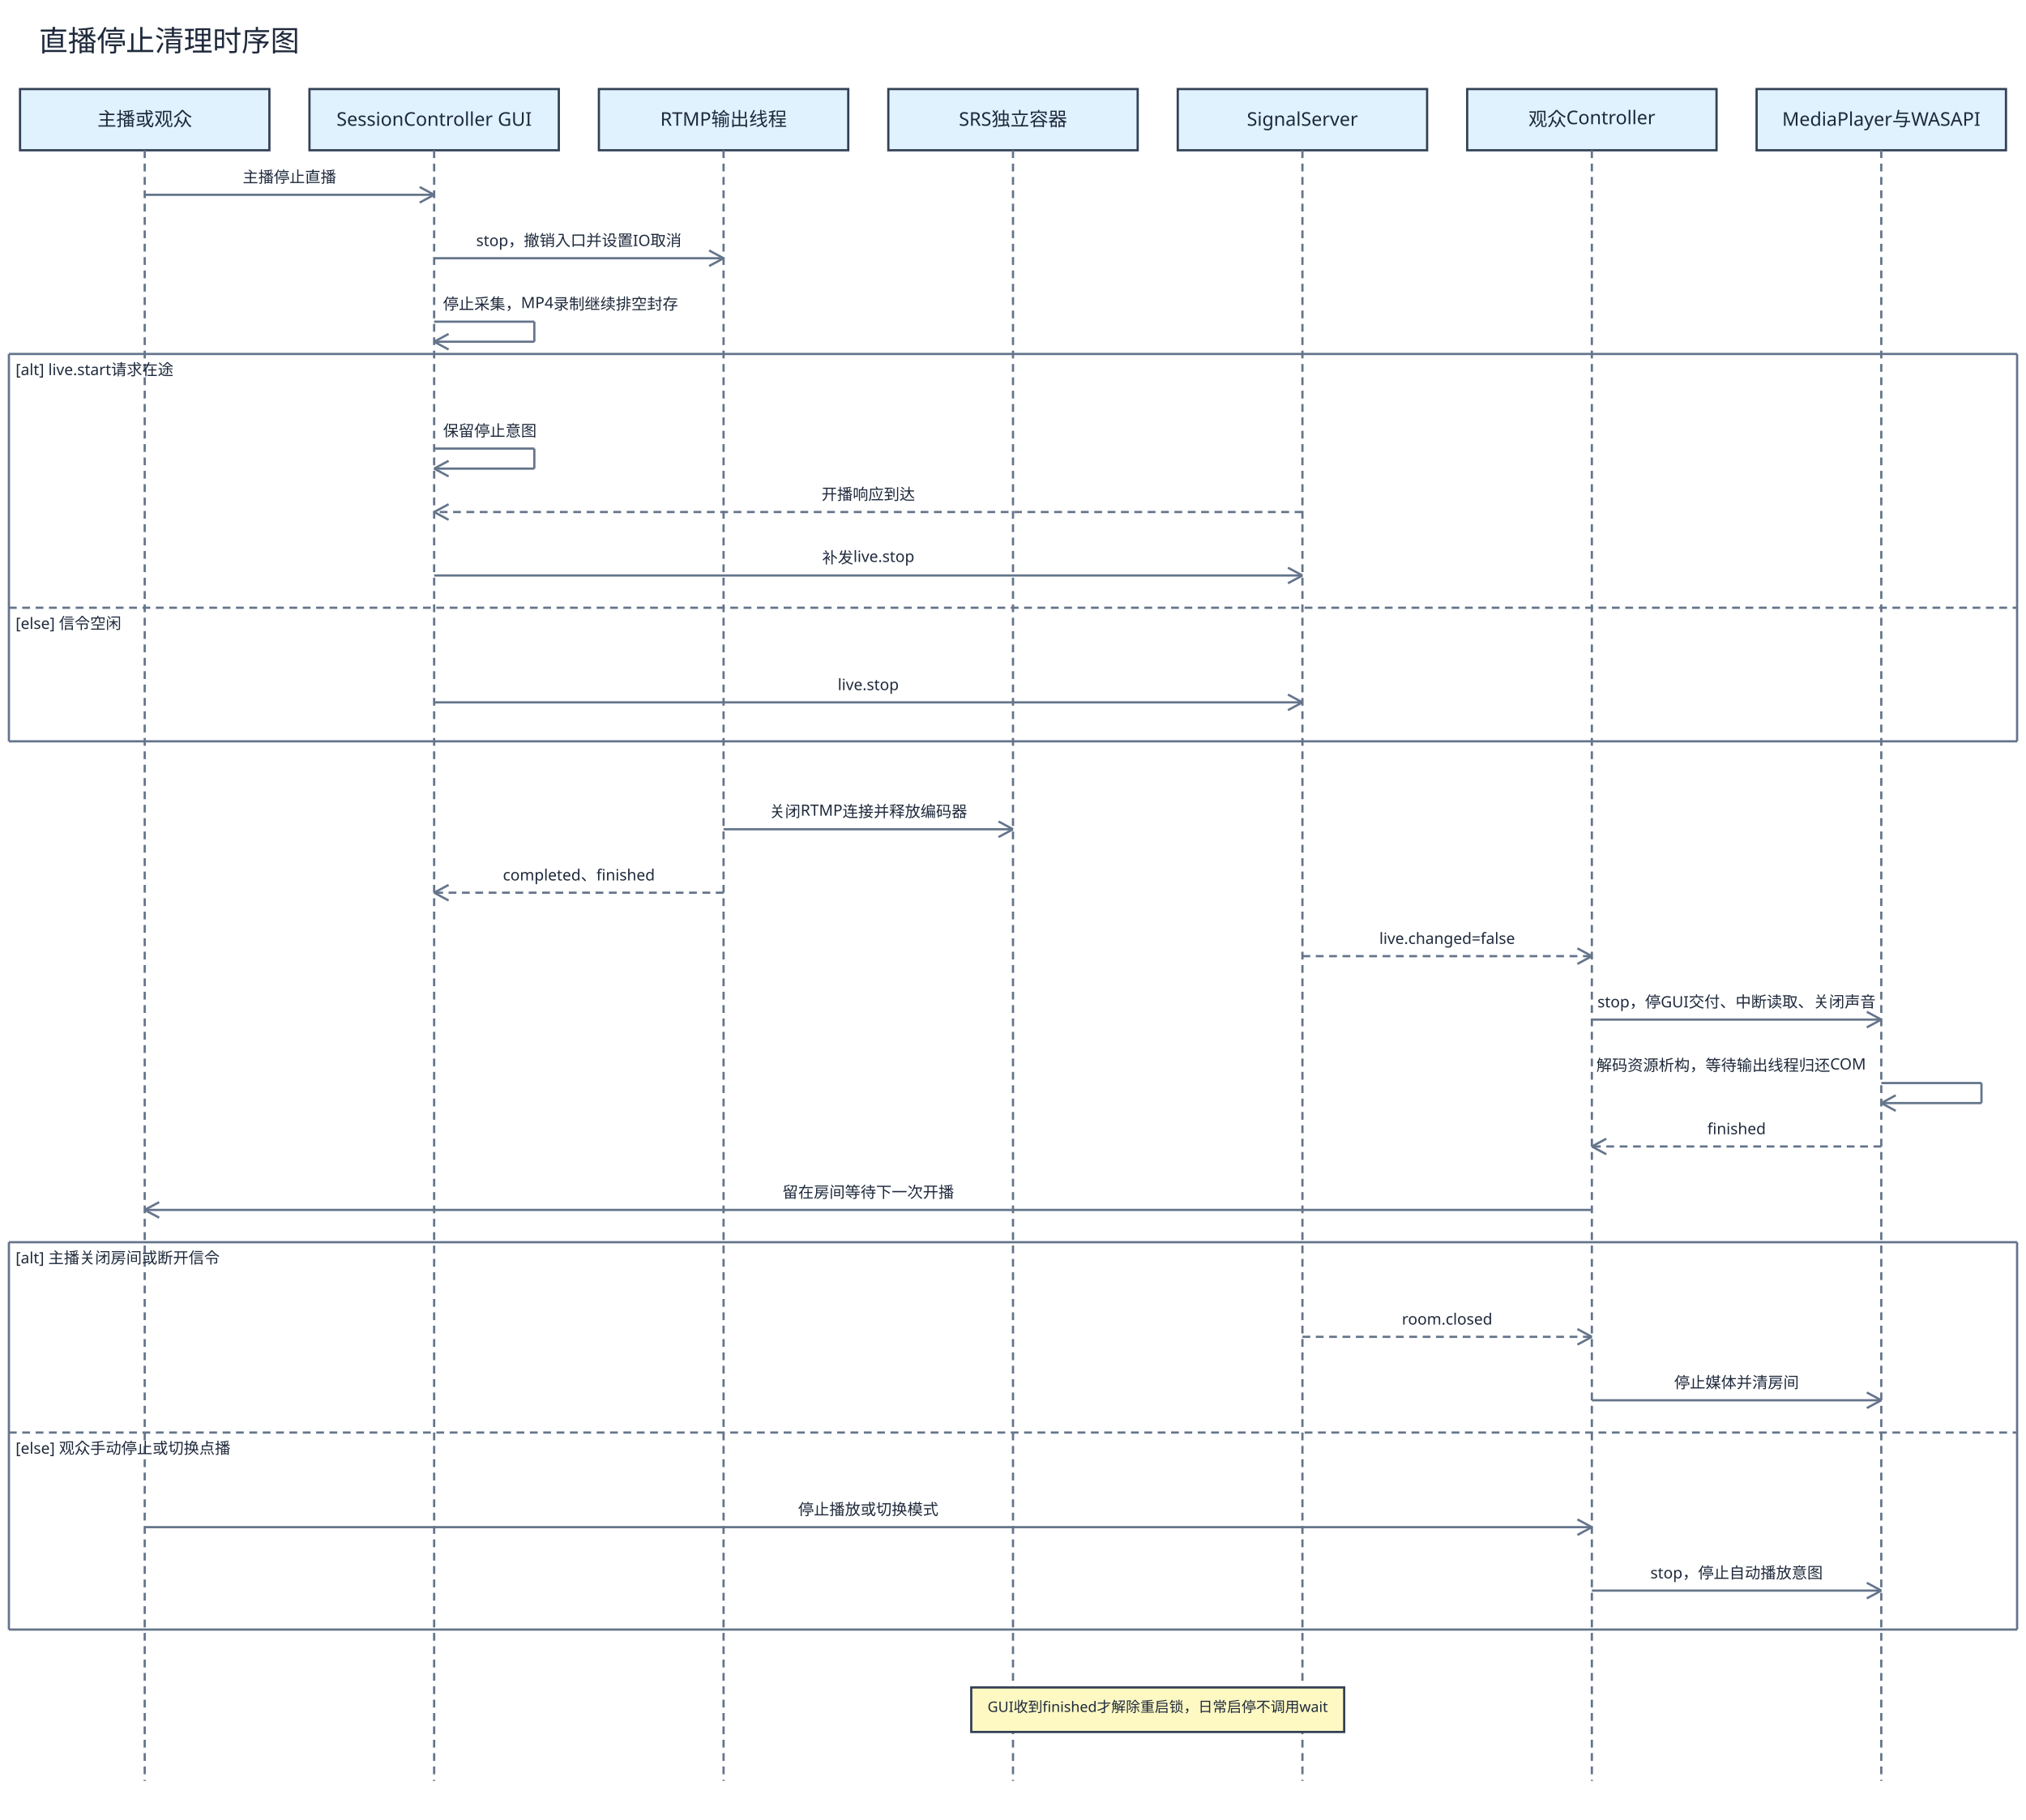
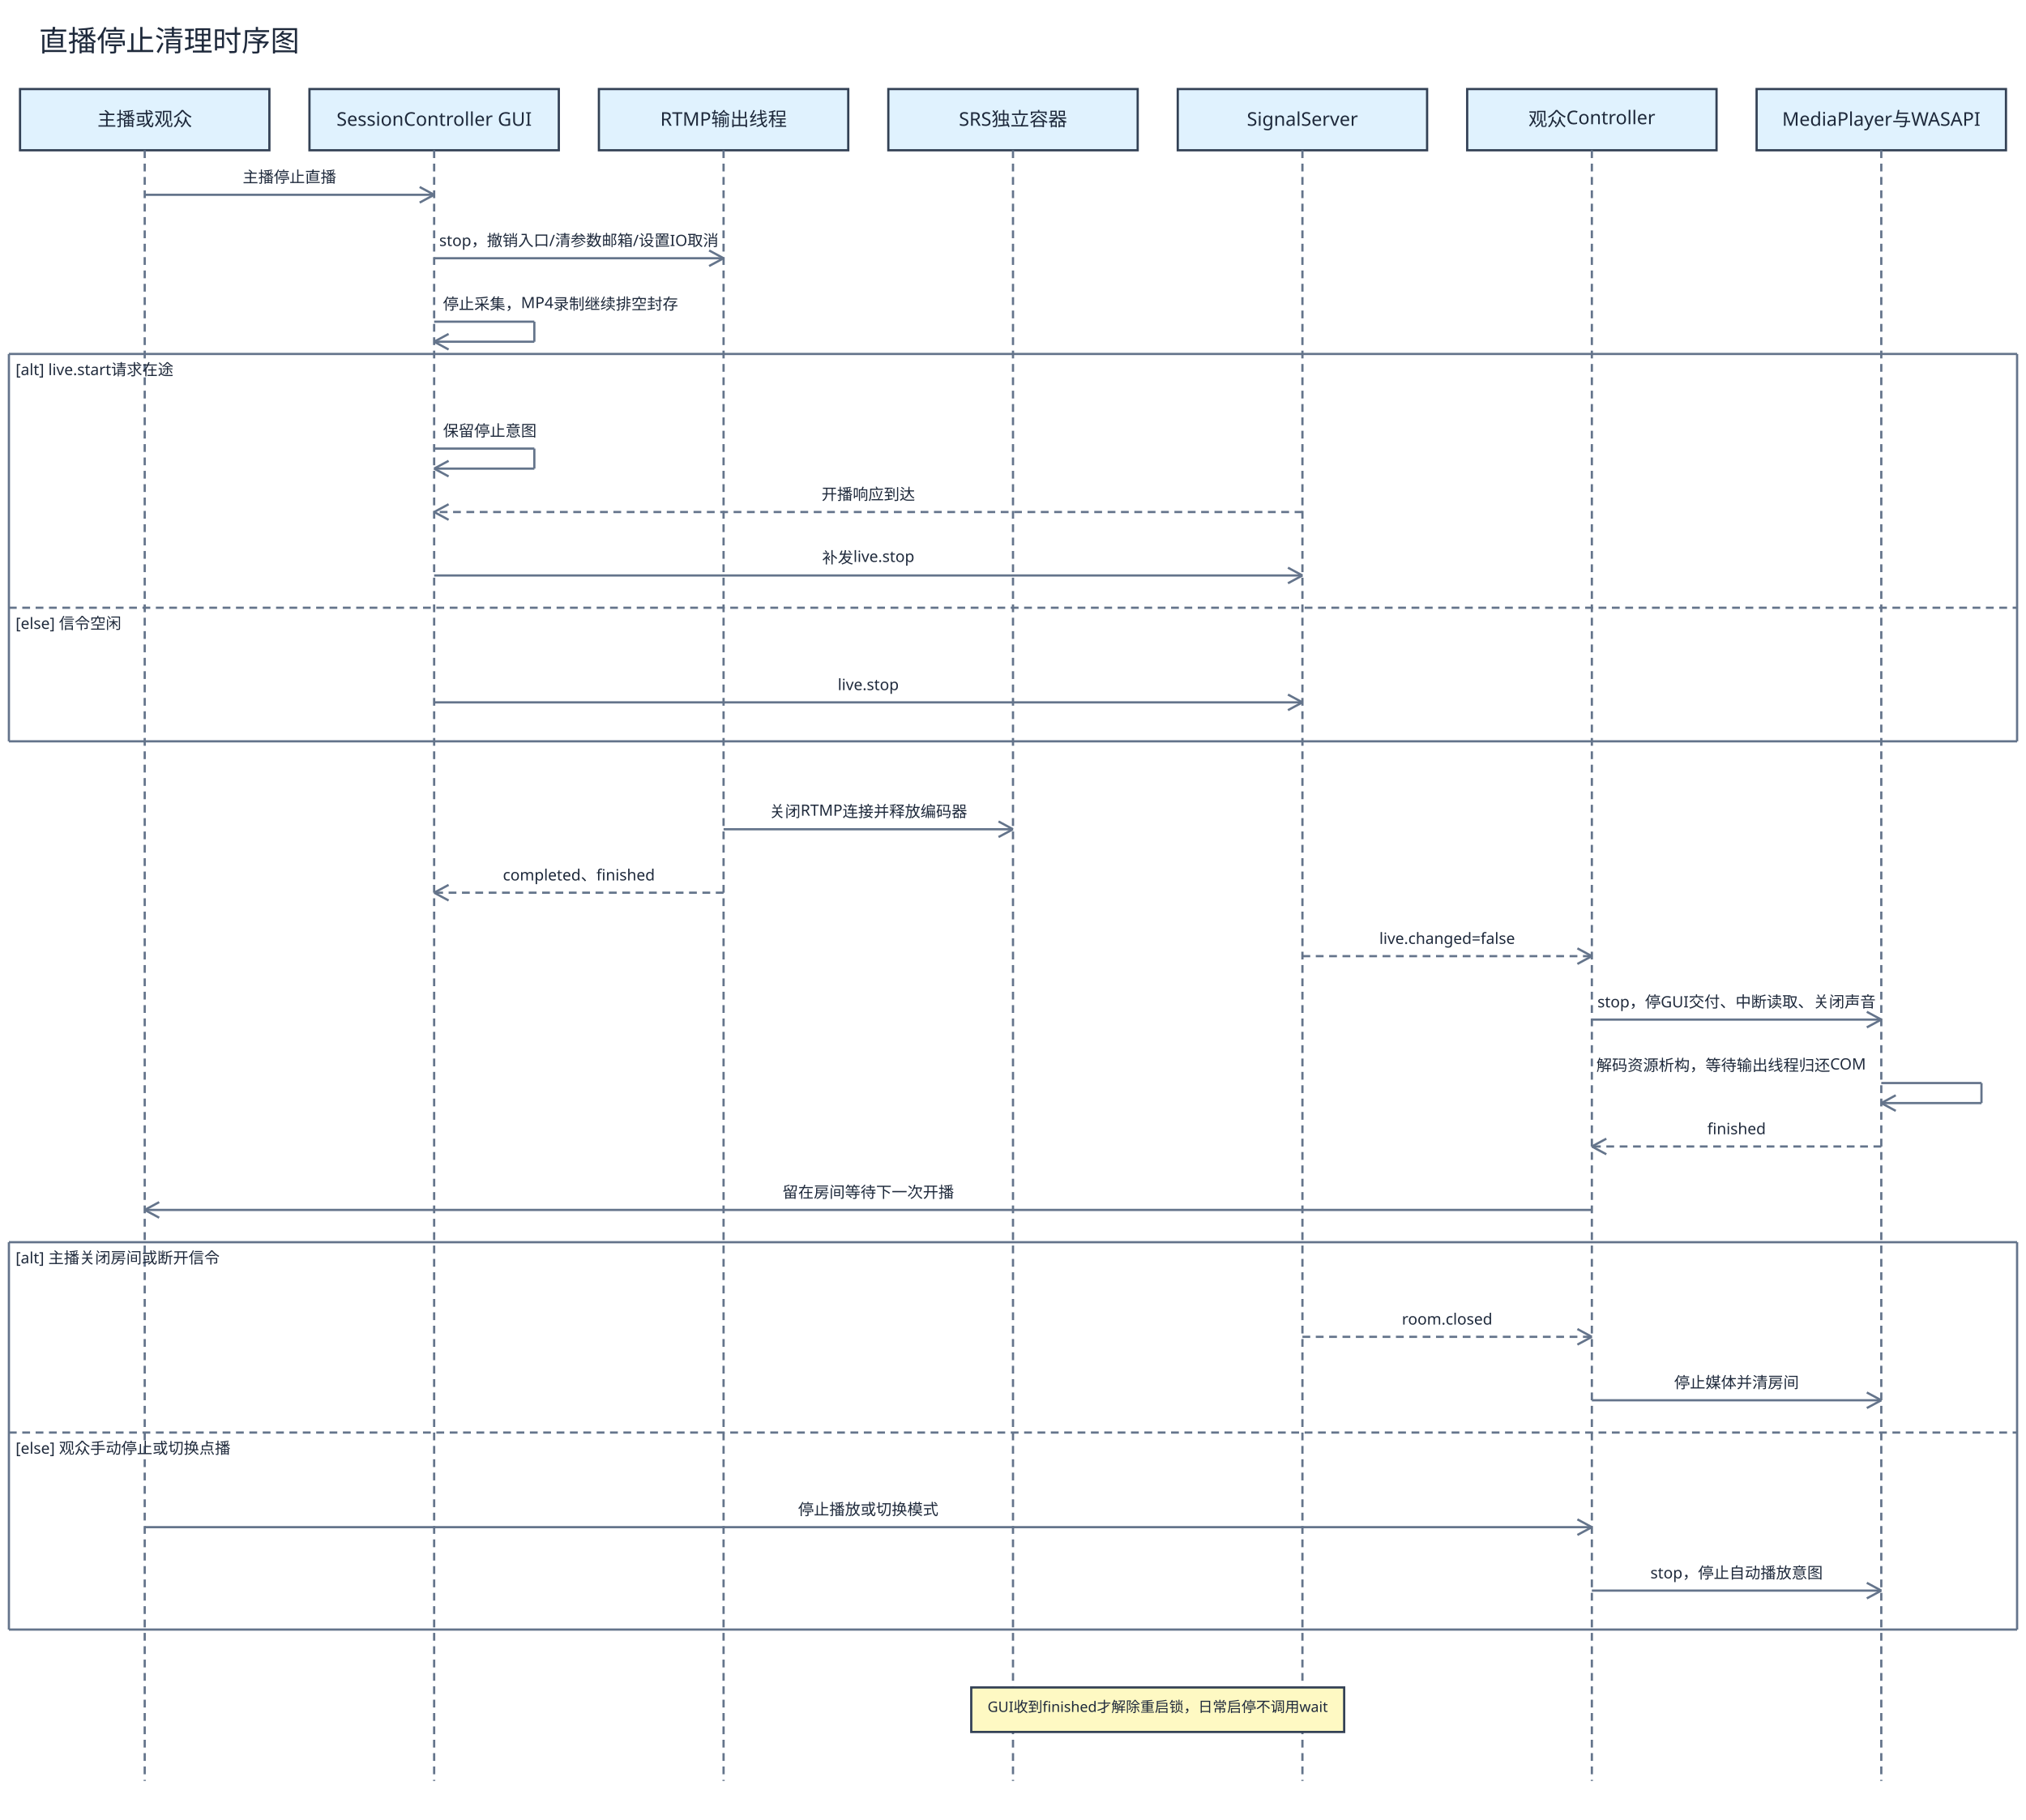
<svg xmlns="http://www.w3.org/2000/svg" width="1820" height="1635" viewBox="0 0 1820 1635">
  <text x="35" y="46" fill="#1e293b" font-family="Microsoft YaHei, sans-serif" font-size="26" text-anchor="start">直播停止清理时序图</text>
  <rect x="18.0" y="80" width="224" height="55" fill="#e0f2fe" stroke="#334155" stroke-width="2" />
  <text x="130.0" y="113" fill="#1e293b" font-family="Microsoft YaHei, sans-serif" font-size="17" text-anchor="middle">主播或观众</text>
  <line x1="130.0" y1="135" x2="130.0" y2="1600" stroke="#64748b" stroke-width="2" stroke-dasharray="7 5" />
  <rect x="278.0" y="80" width="224" height="55" fill="#e0f2fe" stroke="#334155" stroke-width="2" />
  <text x="390.0" y="113" fill="#1e293b" font-family="Microsoft YaHei, sans-serif" font-size="17" text-anchor="middle">SessionController GUI</text>
  <line x1="390.0" y1="135" x2="390.0" y2="1600" stroke="#64748b" stroke-width="2" stroke-dasharray="7 5" />
  <rect x="538.0" y="80" width="224" height="55" fill="#e0f2fe" stroke="#334155" stroke-width="2" />
  <text x="650.0" y="113" fill="#1e293b" font-family="Microsoft YaHei, sans-serif" font-size="17" text-anchor="middle">RTMP输出线程</text>
  <line x1="650.0" y1="135" x2="650.0" y2="1600" stroke="#64748b" stroke-width="2" stroke-dasharray="7 5" />
  <rect x="798.0" y="80" width="224" height="55" fill="#e0f2fe" stroke="#334155" stroke-width="2" />
  <text x="910.0" y="113" fill="#1e293b" font-family="Microsoft YaHei, sans-serif" font-size="17" text-anchor="middle">SRS独立容器</text>
  <line x1="910.0" y1="135" x2="910.0" y2="1600" stroke="#64748b" stroke-width="2" stroke-dasharray="7 5" />
  <rect x="1058.0" y="80" width="224" height="55" fill="#e0f2fe" stroke="#334155" stroke-width="2" />
  <text x="1170.0" y="113" fill="#1e293b" font-family="Microsoft YaHei, sans-serif" font-size="17" text-anchor="middle">SignalServer</text>
  <line x1="1170.0" y1="135" x2="1170.0" y2="1600" stroke="#64748b" stroke-width="2" stroke-dasharray="7 5" />
  <rect x="1318.0" y="80" width="224" height="55" fill="#e0f2fe" stroke="#334155" stroke-width="2" />
  <text x="1430.0" y="113" fill="#1e293b" font-family="Microsoft YaHei, sans-serif" font-size="17" text-anchor="middle">观众Controller</text>
  <line x1="1430.0" y1="135" x2="1430.0" y2="1600" stroke="#64748b" stroke-width="2" stroke-dasharray="7 5" />
  <rect x="1578.0" y="80" width="224" height="55" fill="#e0f2fe" stroke="#334155" stroke-width="2" />
  <text x="1690.0" y="113" fill="#1e293b" font-family="Microsoft YaHei, sans-serif" font-size="17" text-anchor="middle">MediaPlayer与WASAPI</text>
  <line x1="1690.0" y1="135" x2="1690.0" y2="1600" stroke="#64748b" stroke-width="2" stroke-dasharray="7 5" />
  <line x1="130.0" y1="175" x2="390.0" y2="175" stroke="#64748b" stroke-width="2" />
  <line x1="390.0" y1="175" x2="377.0" y2="182.0" stroke="#64748b" stroke-width="2" />
  <line x1="390.0" y1="175" x2="377.0" y2="168.0" stroke="#64748b" stroke-width="2" />
  <text x="260.0" y="164" fill="#1e293b" font-family="Microsoft YaHei, sans-serif" font-size="14" text-anchor="middle">主播停止直播</text>
  <line x1="390.0" y1="232" x2="650.0" y2="232" stroke="#64748b" stroke-width="2" />
  <line x1="650.0" y1="232" x2="637.0" y2="239.0" stroke="#64748b" stroke-width="2" />
  <line x1="650.0" y1="232" x2="637.0" y2="225.0" stroke="#64748b" stroke-width="2" />
-   <text x="520.0" y="221" fill="#1e293b" font-family="Microsoft YaHei, sans-serif" font-size="14" text-anchor="middle">stop，撤销入口并设置IO取消</text>
+   <text x="520.0" y="221" fill="#1e293b" font-family="Microsoft YaHei, sans-serif" font-size="14" text-anchor="middle">stop，撤销入口/清参数邮箱/设置IO取消</text>
  <line x1="390.0" y1="289" x2="480.0" y2="289" stroke="#64748b" stroke-width="2" />
  <line x1="480.0" y1="289" x2="480.0" y2="307" stroke="#64748b" stroke-width="2" />
  <line x1="480.0" y1="307" x2="390.0" y2="307" stroke="#64748b" stroke-width="2" />
  <line x1="390.0" y1="307" x2="403.0" y2="300.0" stroke="#64748b" stroke-width="2" />
  <line x1="390.0" y1="307" x2="403.0" y2="314.0" stroke="#64748b" stroke-width="2" />
  <text x="398.0" y="278" fill="#1e293b" font-family="Microsoft YaHei, sans-serif" font-size="14" text-anchor="start">停止采集，MP4录制继续排空封存</text>
  <text x="14" y="337" fill="#1e293b" font-family="Microsoft YaHei, sans-serif" font-size="14" text-anchor="start">[alt] live.start请求在途</text>
  <line x1="8" y1="318" x2="1812" y2="318" stroke="#64748b" stroke-width="2" />
  <line x1="390.0" y1="403" x2="480.0" y2="403" stroke="#64748b" stroke-width="2" />
  <line x1="480.0" y1="403" x2="480.0" y2="421" stroke="#64748b" stroke-width="2" />
  <line x1="480.0" y1="421" x2="390.0" y2="421" stroke="#64748b" stroke-width="2" />
  <line x1="390.0" y1="421" x2="403.0" y2="414.0" stroke="#64748b" stroke-width="2" />
  <line x1="390.0" y1="421" x2="403.0" y2="428.0" stroke="#64748b" stroke-width="2" />
  <text x="398.0" y="392" fill="#1e293b" font-family="Microsoft YaHei, sans-serif" font-size="14" text-anchor="start">保留停止意图</text>
  <line x1="1170.0" y1="460" x2="390.0" y2="460" stroke="#64748b" stroke-width="2" stroke-dasharray="7 5" />
  <line x1="390.0" y1="460" x2="403.0" y2="453.0" stroke="#64748b" stroke-width="2" />
  <line x1="390.0" y1="460" x2="403.0" y2="467.0" stroke="#64748b" stroke-width="2" />
  <text x="780.0" y="449" fill="#1e293b" font-family="Microsoft YaHei, sans-serif" font-size="14" text-anchor="middle">开播响应到达</text>
  <line x1="390.0" y1="517" x2="1170.0" y2="517" stroke="#64748b" stroke-width="2" />
  <line x1="1170.0" y1="517" x2="1157.0" y2="524.0" stroke="#64748b" stroke-width="2" />
  <line x1="1170.0" y1="517" x2="1157.0" y2="510.0" stroke="#64748b" stroke-width="2" />
  <text x="780.0" y="506" fill="#1e293b" font-family="Microsoft YaHei, sans-serif" font-size="14" text-anchor="middle">补发live.stop</text>
  <line x1="8" y1="546" x2="1812" y2="546" stroke="#64748b" stroke-width="2" stroke-dasharray="7 5" />
  <text x="14" y="565" fill="#1e293b" font-family="Microsoft YaHei, sans-serif" font-size="14" text-anchor="start">[else] 信令空闲</text>
  <line x1="390.0" y1="631" x2="1170.0" y2="631" stroke="#64748b" stroke-width="2" />
  <line x1="1170.0" y1="631" x2="1157.0" y2="638.0" stroke="#64748b" stroke-width="2" />
  <line x1="1170.0" y1="631" x2="1157.0" y2="624.0" stroke="#64748b" stroke-width="2" />
  <text x="780.0" y="620" fill="#1e293b" font-family="Microsoft YaHei, sans-serif" font-size="14" text-anchor="middle">live.stop</text>
  <line x1="8" y1="318" x2="8" y2="666" stroke="#64748b" stroke-width="2" />
  <line x1="1812" y1="318" x2="1812" y2="666" stroke="#64748b" stroke-width="2" />
  <line x1="8" y1="666" x2="1812" y2="666" stroke="#64748b" stroke-width="2" />
  <line x1="650.0" y1="745" x2="910.0" y2="745" stroke="#64748b" stroke-width="2" />
  <line x1="910.0" y1="745" x2="897.0" y2="752.0" stroke="#64748b" stroke-width="2" />
  <line x1="910.0" y1="745" x2="897.0" y2="738.0" stroke="#64748b" stroke-width="2" />
  <text x="780.0" y="734" fill="#1e293b" font-family="Microsoft YaHei, sans-serif" font-size="14" text-anchor="middle">关闭RTMP连接并释放编码器</text>
  <line x1="650.0" y1="802" x2="390.0" y2="802" stroke="#64748b" stroke-width="2" stroke-dasharray="7 5" />
  <line x1="390.0" y1="802" x2="403.0" y2="795.0" stroke="#64748b" stroke-width="2" />
  <line x1="390.0" y1="802" x2="403.0" y2="809.0" stroke="#64748b" stroke-width="2" />
  <text x="520.0" y="791" fill="#1e293b" font-family="Microsoft YaHei, sans-serif" font-size="14" text-anchor="middle">completed、finished</text>
  <line x1="1170.0" y1="859" x2="1430.0" y2="859" stroke="#64748b" stroke-width="2" stroke-dasharray="7 5" />
  <line x1="1430.0" y1="859" x2="1417.0" y2="866.0" stroke="#64748b" stroke-width="2" />
  <line x1="1430.0" y1="859" x2="1417.0" y2="852.0" stroke="#64748b" stroke-width="2" />
  <text x="1300.0" y="848" fill="#1e293b" font-family="Microsoft YaHei, sans-serif" font-size="14" text-anchor="middle">live.changed=false</text>
  <line x1="1430.0" y1="916" x2="1690.0" y2="916" stroke="#64748b" stroke-width="2" />
  <line x1="1690.0" y1="916" x2="1677.0" y2="923.0" stroke="#64748b" stroke-width="2" />
  <line x1="1690.0" y1="916" x2="1677.0" y2="909.0" stroke="#64748b" stroke-width="2" />
  <text x="1560.0" y="905" fill="#1e293b" font-family="Microsoft YaHei, sans-serif" font-size="14" text-anchor="middle">stop，停GUI交付、中断读取、关闭声音</text>
  <line x1="1690.0" y1="973" x2="1780.0" y2="973" stroke="#64748b" stroke-width="2" />
  <line x1="1780.0" y1="973" x2="1780.0" y2="991" stroke="#64748b" stroke-width="2" />
  <line x1="1780.0" y1="991" x2="1690.0" y2="991" stroke="#64748b" stroke-width="2" />
  <line x1="1690.0" y1="991" x2="1703.0" y2="984.0" stroke="#64748b" stroke-width="2" />
  <line x1="1690.0" y1="991" x2="1703.0" y2="998.0" stroke="#64748b" stroke-width="2" />
  <text x="1434.0" y="962" fill="#1e293b" font-family="Microsoft YaHei, sans-serif" font-size="14" text-anchor="start">解码资源析构，等待输出线程归还COM</text>
  <line x1="1690.0" y1="1030" x2="1430.0" y2="1030" stroke="#64748b" stroke-width="2" stroke-dasharray="7 5" />
  <line x1="1430.0" y1="1030" x2="1443.0" y2="1023.0" stroke="#64748b" stroke-width="2" />
  <line x1="1430.0" y1="1030" x2="1443.0" y2="1037.0" stroke="#64748b" stroke-width="2" />
  <text x="1560.0" y="1019" fill="#1e293b" font-family="Microsoft YaHei, sans-serif" font-size="14" text-anchor="middle">finished</text>
  <line x1="1430.0" y1="1087" x2="130.0" y2="1087" stroke="#64748b" stroke-width="2" />
  <line x1="130.0" y1="1087" x2="143.0" y2="1080.0" stroke="#64748b" stroke-width="2" />
  <line x1="130.0" y1="1087" x2="143.0" y2="1094.0" stroke="#64748b" stroke-width="2" />
  <text x="780.0" y="1076" fill="#1e293b" font-family="Microsoft YaHei, sans-serif" font-size="14" text-anchor="middle">留在房间等待下一次开播</text>
  <text x="14" y="1135" fill="#1e293b" font-family="Microsoft YaHei, sans-serif" font-size="14" text-anchor="start">[alt] 主播关闭房间或断开信令</text>
  <line x1="8" y1="1116" x2="1812" y2="1116" stroke="#64748b" stroke-width="2" />
  <line x1="1170.0" y1="1201" x2="1430.0" y2="1201" stroke="#64748b" stroke-width="2" stroke-dasharray="7 5" />
  <line x1="1430.0" y1="1201" x2="1417.0" y2="1208.0" stroke="#64748b" stroke-width="2" />
  <line x1="1430.0" y1="1201" x2="1417.0" y2="1194.0" stroke="#64748b" stroke-width="2" />
  <text x="1300.0" y="1190" fill="#1e293b" font-family="Microsoft YaHei, sans-serif" font-size="14" text-anchor="middle">room.closed</text>
  <line x1="1430.0" y1="1258" x2="1690.0" y2="1258" stroke="#64748b" stroke-width="2" />
  <line x1="1690.0" y1="1258" x2="1677.0" y2="1265.0" stroke="#64748b" stroke-width="2" />
  <line x1="1690.0" y1="1258" x2="1677.0" y2="1251.0" stroke="#64748b" stroke-width="2" />
  <text x="1560.0" y="1247" fill="#1e293b" font-family="Microsoft YaHei, sans-serif" font-size="14" text-anchor="middle">停止媒体并清房间</text>
  <line x1="8" y1="1287" x2="1812" y2="1287" stroke="#64748b" stroke-width="2" stroke-dasharray="7 5" />
  <text x="14" y="1306" fill="#1e293b" font-family="Microsoft YaHei, sans-serif" font-size="14" text-anchor="start">[else] 观众手动停止或切换点播</text>
  <line x1="130.0" y1="1372" x2="1430.0" y2="1372" stroke="#64748b" stroke-width="2" />
  <line x1="1430.0" y1="1372" x2="1417.0" y2="1379.0" stroke="#64748b" stroke-width="2" />
  <line x1="1430.0" y1="1372" x2="1417.0" y2="1365.0" stroke="#64748b" stroke-width="2" />
  <text x="780.0" y="1361" fill="#1e293b" font-family="Microsoft YaHei, sans-serif" font-size="14" text-anchor="middle">停止播放或切换模式</text>
  <line x1="1430.0" y1="1429" x2="1690.0" y2="1429" stroke="#64748b" stroke-width="2" />
  <line x1="1690.0" y1="1429" x2="1677.0" y2="1436.0" stroke="#64748b" stroke-width="2" />
  <line x1="1690.0" y1="1429" x2="1677.0" y2="1422.0" stroke="#64748b" stroke-width="2" />
  <text x="1560.0" y="1418" fill="#1e293b" font-family="Microsoft YaHei, sans-serif" font-size="14" text-anchor="middle">stop，停止自动播放意图</text>
  <line x1="8" y1="1116" x2="8" y2="1464" stroke="#64748b" stroke-width="2" />
  <line x1="1812" y1="1116" x2="1812" y2="1464" stroke="#64748b" stroke-width="2" />
  <line x1="8" y1="1464" x2="1812" y2="1464" stroke="#64748b" stroke-width="2" />
  <rect x="872.5" y="1516" width="335.0" height="40" fill="#fef9c3" stroke="#334155" stroke-width="2" />
  <text x="1040.0" y="1538" fill="#1e293b" font-family="Microsoft YaHei, sans-serif" font-size="13" text-anchor="middle">GUI收到finished才解除重启锁，日常启停不调用wait</text>
</svg>
